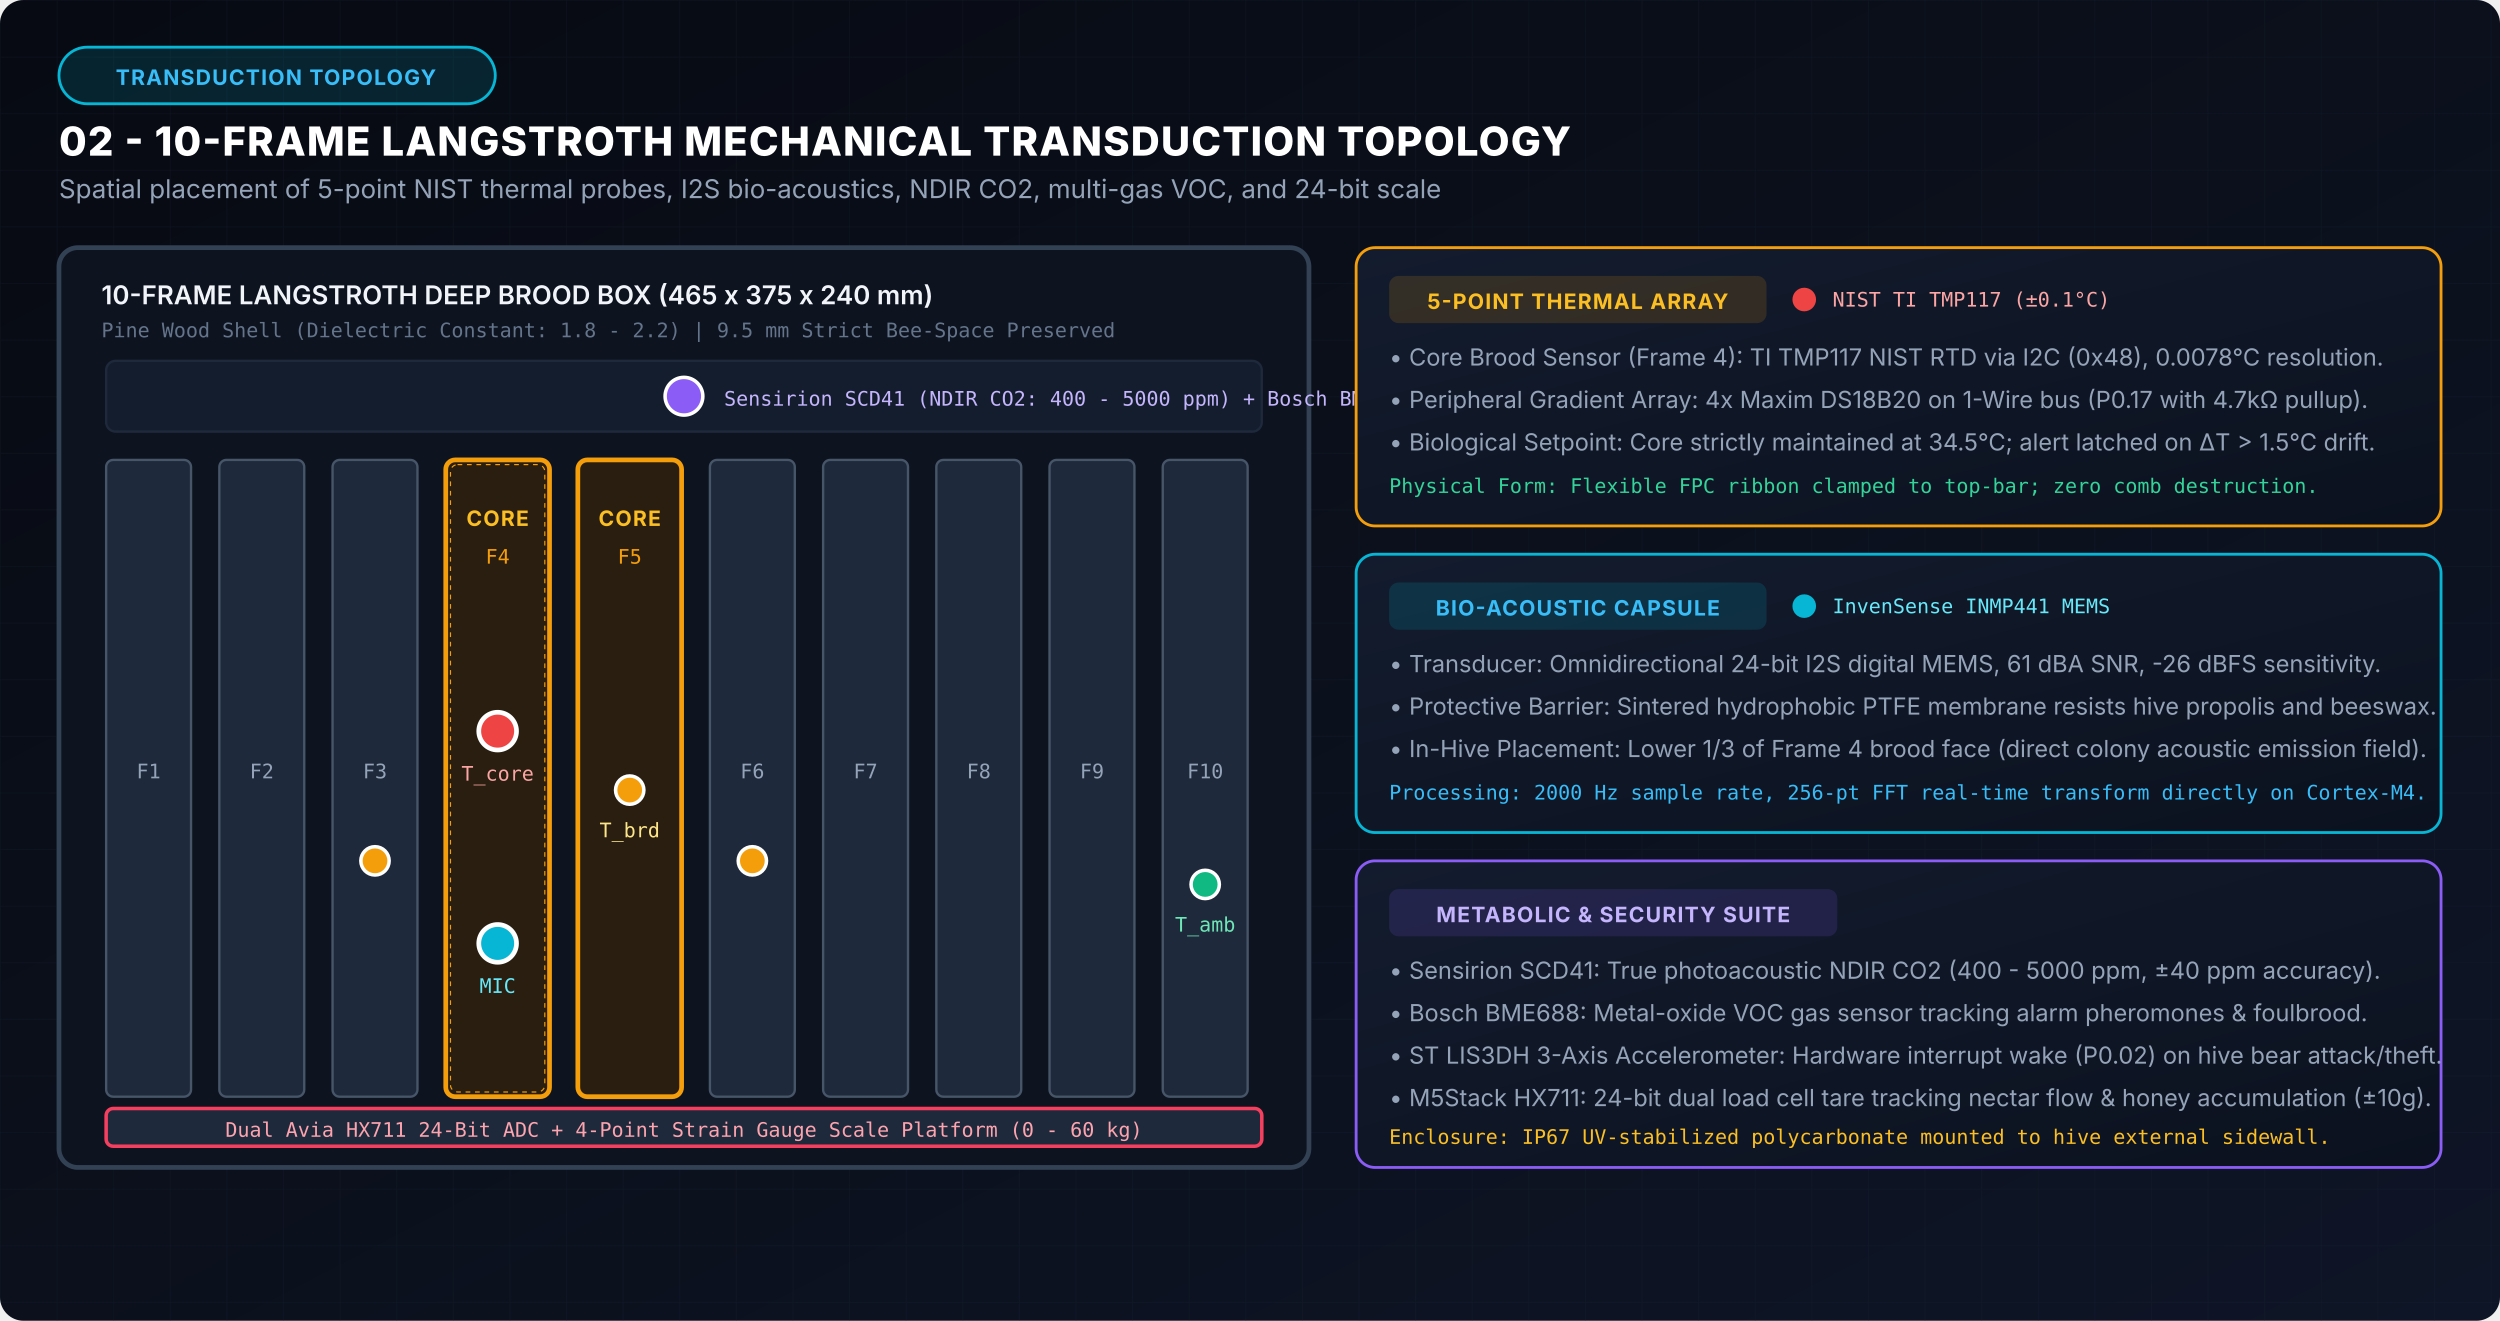
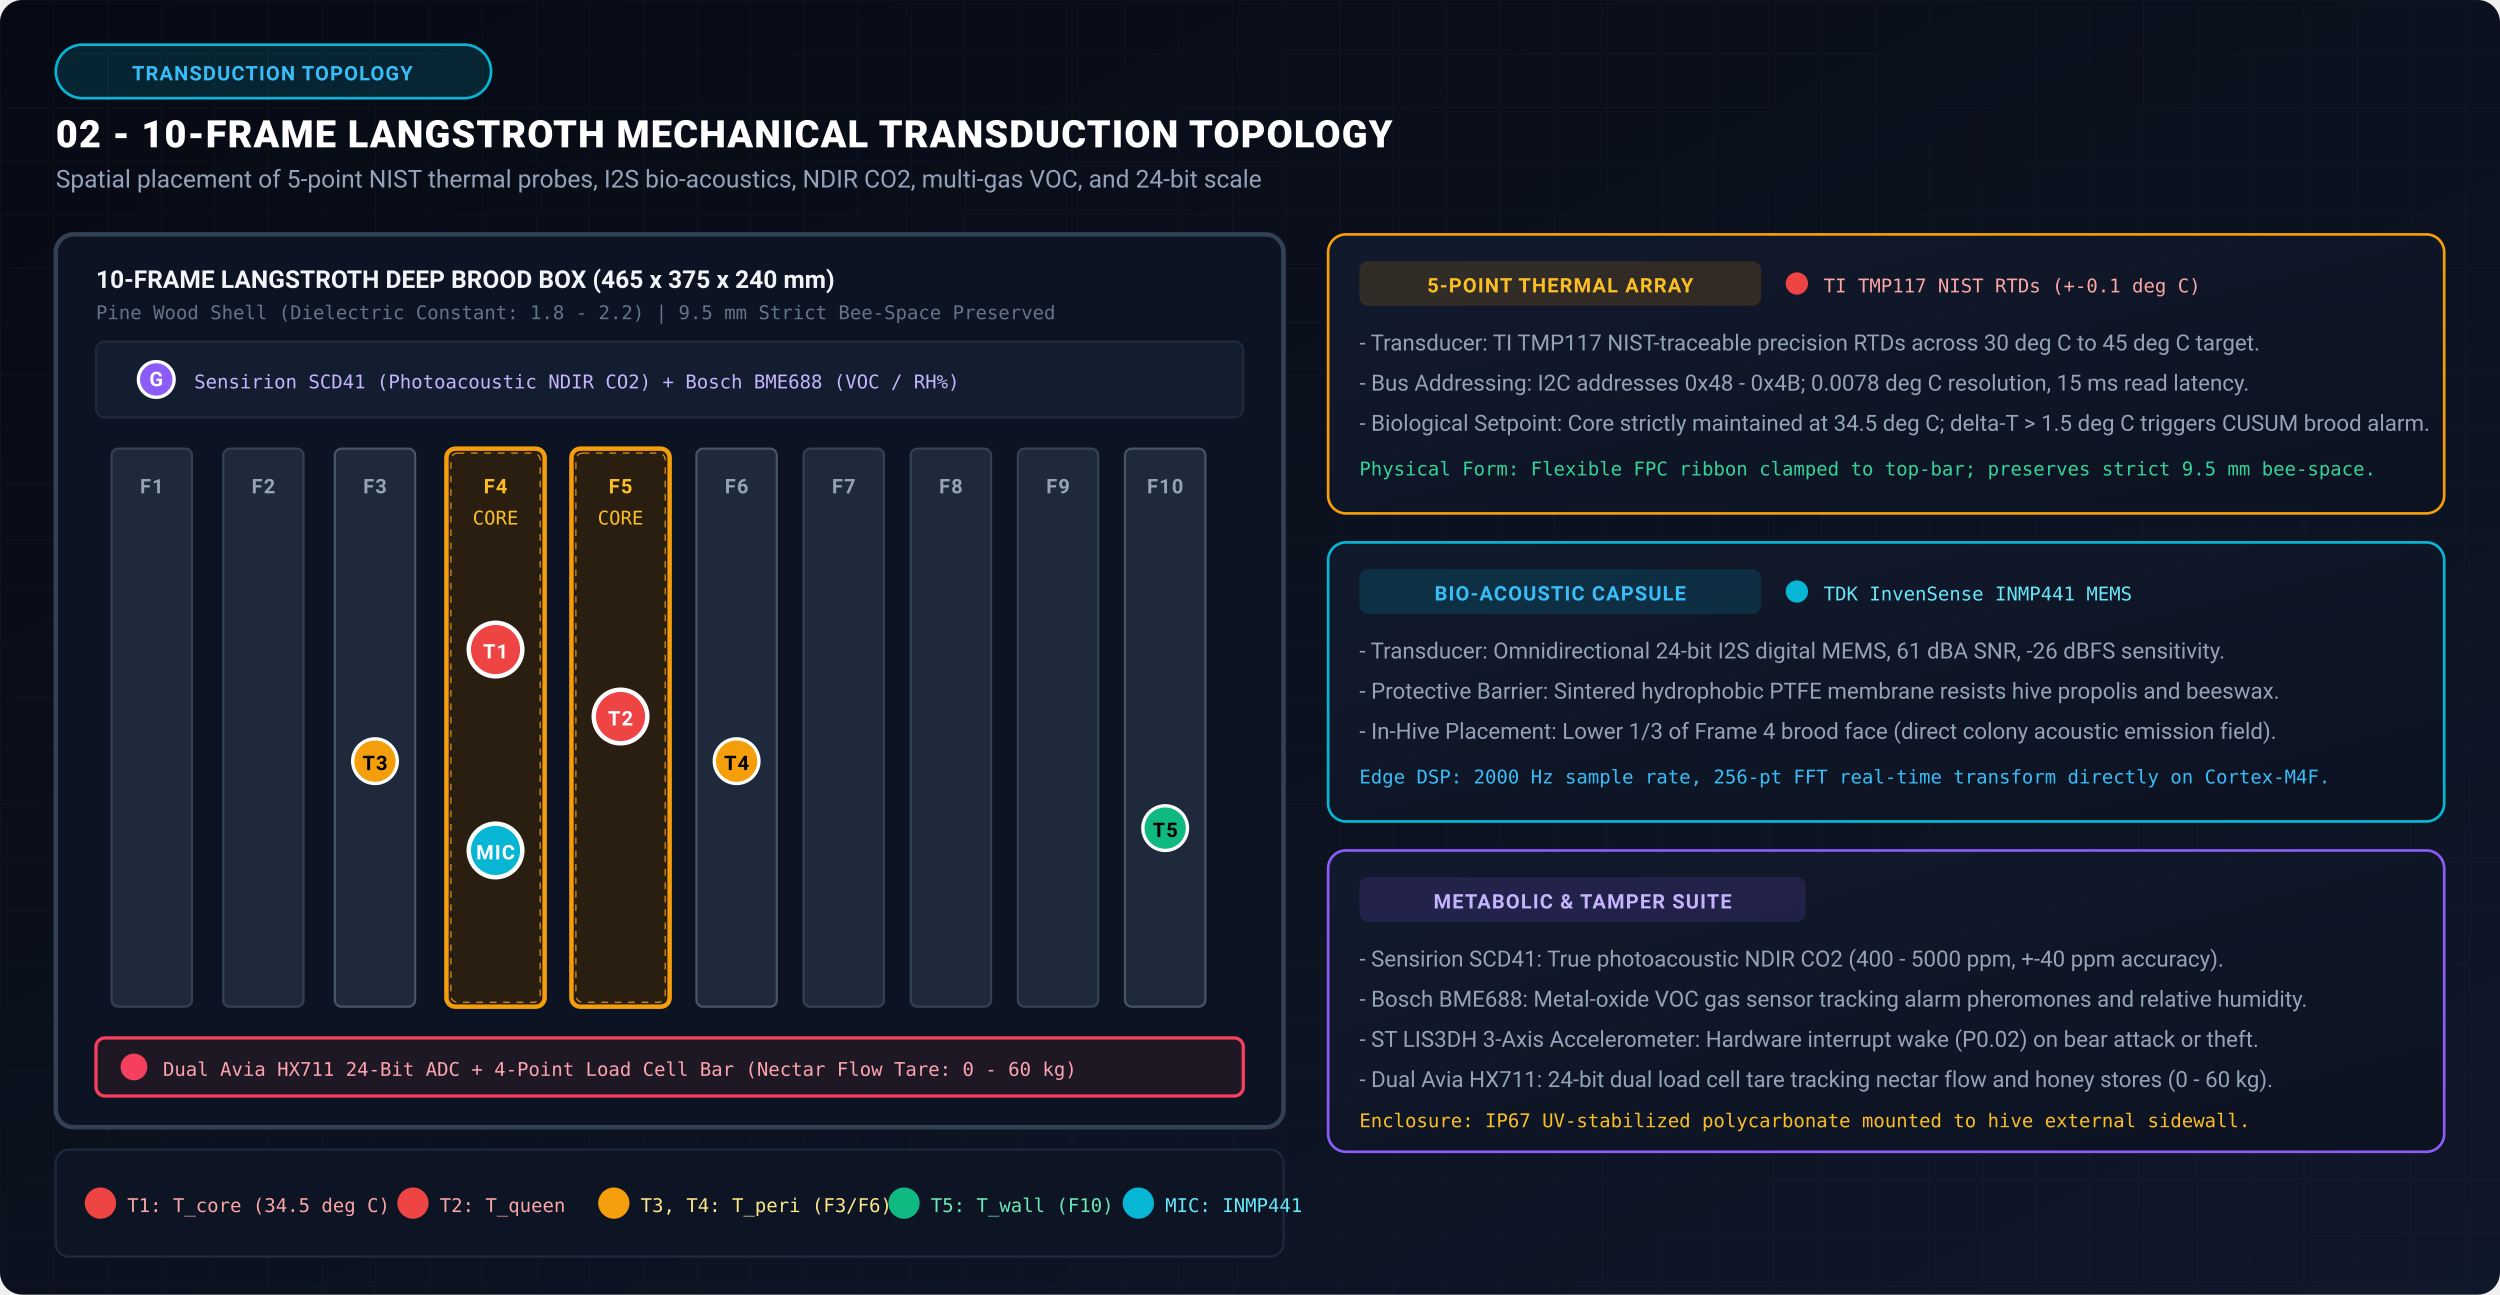
- <svg xmlns="http://www.w3.org/2000/svg" viewBox="0 0 1060 560" width="100%" height="100%">
+ <svg xmlns="http://www.w3.org/2000/svg" viewBox="0 0 1120 580" width="100%" height="100%">
  <defs>
    <linearGradient id="bgGrad" x1="0%" y1="0%" x2="100%" y2="100%">
-       <stop offset="0%" stop-color="#070a12" />
-       <stop offset="50%" stop-color="#0b101c" />
-       <stop offset="100%" stop-color="#0e1526" />
+       <stop offset="0%" stop-color="#070a14" />
+       <stop offset="50%" stop-color="#0b111e" />
+       <stop offset="100%" stop-color="#0f172a" />
    </linearGradient>
    <linearGradient id="cardGrad" x1="0%" y1="0%" x2="100%" y2="100%">
-       <stop offset="0%" stop-color="#131c2e" />
-       <stop offset="100%" stop-color="#0b111e" />
+       <stop offset="0%" stop-color="#111a2d" />
+       <stop offset="100%" stop-color="#0c1220" />
    </linearGradient>
    <linearGradient id="cardGradHighlight" x1="0%" y1="0%" x2="100%" y2="100%">
-       <stop offset="0%" stop-color="#1e293b" />
-       <stop offset="100%" stop-color="#0f172a" />
+       <stop offset="0%" stop-color="#1a253c" />
+       <stop offset="100%" stop-color="#0f182b" />
    </linearGradient>
    <linearGradient id="goldGrad" x1="0%" y1="0%" x2="100%" y2="0%">
-       <stop offset="0%" stop-color="#f59e0b" />
+       <stop offset="0%" stop-color="#d97706" />
      <stop offset="100%" stop-color="#fbbf24" />
    </linearGradient>
    <linearGradient id="cyanGrad" x1="0%" y1="0%" x2="100%" y2="0%">
-       <stop offset="0%" stop-color="#06b6d4" />
+       <stop offset="0%" stop-color="#0284c7" />
      <stop offset="100%" stop-color="#38bdf8" />
    </linearGradient>
    <linearGradient id="emeraldGrad" x1="0%" y1="0%" x2="100%" y2="0%">
-       <stop offset="0%" stop-color="#10b981" />
+       <stop offset="0%" stop-color="#059669" />
      <stop offset="100%" stop-color="#34d399" />
    </linearGradient>
    <linearGradient id="roseGrad" x1="0%" y1="0%" x2="100%" y2="0%">
-       <stop offset="0%" stop-color="#ef4444" />
-       <stop offset="100%" stop-color="#f87171" />
+       <stop offset="0%" stop-color="#e11d48" />
+       <stop offset="100%" stop-color="#fb7185" />
    </linearGradient>
    <linearGradient id="violetGrad" x1="0%" y1="0%" x2="100%" y2="0%">
-       <stop offset="0%" stop-color="#8b5cf6" />
+       <stop offset="0%" stop-color="#7c3aed" />
      <stop offset="100%" stop-color="#a78bfa" />
    </linearGradient>
    <marker id="arrCyan" viewBox="0 0 10 10" refX="6" refY="5" markerWidth="6" markerHeight="6" orient="auto-start-reverse">
      <path d="M 0 1 L 10 5 L 0 9 z" fill="#38bdf8" />
    </marker>
    <marker id="arrGold" viewBox="0 0 10 10" refX="6" refY="5" markerWidth="6" markerHeight="6" orient="auto-start-reverse">
-       <path d="M 0 1 L 10 5 L 0 9 z" fill="#f59e0b" />
+       <path d="M 0 1 L 10 5 L 0 9 z" fill="#fbbf24" />
    </marker>
    <marker id="arrEmerald" viewBox="0 0 10 10" refX="6" refY="5" markerWidth="6" markerHeight="6" orient="auto-start-reverse">
-       <path d="M 0 1 L 10 5 L 0 9 z" fill="#10b981" />
+       <path d="M 0 1 L 10 5 L 0 9 z" fill="#34d399" />
    </marker>
    <marker id="arrRose" viewBox="0 0 10 10" refX="6" refY="5" markerWidth="6" markerHeight="6" orient="auto-start-reverse">
-       <path d="M 0 1 L 10 5 L 0 9 z" fill="#ef4444" />
-     </marker>
-     <marker id="arrMuted" viewBox="0 0 10 10" refX="6" refY="5" markerWidth="6" markerHeight="6" orient="auto-start-reverse">
-       <path d="M 0 1 L 10 5 L 0 9 z" fill="#64748b" />
+       <path d="M 0 1 L 10 5 L 0 9 z" fill="#fb7185" />
    </marker>
    <pattern id="grid" width="24" height="24" patternUnits="userSpaceOnUse">
-       <path d="M 24 0 L 0 0 0 24" fill="none" stroke="#1e293b" stroke-width="0.5" stroke-opacity="0.3" />
+       <path d="M 24 0 L 0 0 0 24" fill="none" stroke="#1e293b" stroke-width="0.5" stroke-opacity="0.35" />
    </pattern>
  </defs>
  <style>
-         .headline { font-family: -apple-system, BlinkMacSystemFont, "Segoe UI", Inter, Roboto, sans-serif; font-weight: 800; font-size: 17px; fill: #ffffff; letter-spacing: 0.5px; }
-         .subhead { font-family: -apple-system, BlinkMacSystemFont, "Segoe UI", Inter, Roboto, sans-serif; font-size: 11px; fill: #94a3b8; }
-         .sec-title { font-family: -apple-system, BlinkMacSystemFont, "Segoe UI", Inter, Roboto, sans-serif; font-weight: 700; font-size: 13px; letter-spacing: 0.3px; }
-         .body-title { font-family: -apple-system, BlinkMacSystemFont, "Segoe UI", Inter, Roboto, sans-serif; font-weight: 600; font-size: 11px; fill: #f1f5f9; }
-         .body-desc { font-family: -apple-system, BlinkMacSystemFont, "Segoe UI", Inter, Roboto, sans-serif; font-size: 10px; fill: #94a3b8; }
-         .mono-sm { font-family: "JetBrains Mono", "SF Mono", Menlo, Consolas, monospace; font-size: 9.5px; }
-         .mono-xs { font-family: "JetBrains Mono", "SF Mono", Menlo, Consolas, monospace; font-size: 8.5px; }
-         .badge { font-family: -apple-system, BlinkMacSystemFont, "Segoe UI", Inter, Roboto, sans-serif; font-weight: 700; font-size: 9px; letter-spacing: 0.5px; }
+         .headline { font-family: system-ui, -apple-system, "Segoe UI", Roboto, sans-serif; font-weight: 800; font-size: 17px; fill: #ffffff; letter-spacing: 0.5px; }
+         .subhead { font-family: system-ui, -apple-system, "Segoe UI", Roboto, sans-serif; font-size: 11px; fill: #94a3b8; }
+         .sec-title { font-family: system-ui, -apple-system, "Segoe UI", Roboto, sans-serif; font-weight: 700; font-size: 12.5px; letter-spacing: 0.3px; }
+         .body-title { font-family: system-ui, -apple-system, "Segoe UI", Roboto, sans-serif; font-weight: 600; font-size: 11px; fill: #f1f5f9; }
+         .body-desc { font-family: system-ui, -apple-system, "Segoe UI", Roboto, sans-serif; font-size: 10px; fill: #94a3b8; line-height: 1.4; }
+         .mono-sm { font-family: "SF Mono", "JetBrains Mono", Consolas, Menlo, monospace; font-size: 9.5px; }
+         .mono-xs { font-family: "SF Mono", "JetBrains Mono", Consolas, Menlo, monospace; font-size: 8.5px; }
+         .badge { font-family: system-ui, -apple-system, "Segoe UI", Roboto, sans-serif; font-weight: 700; font-size: 9px; letter-spacing: 0.5px; }
    </style>
-   <rect width="1060" height="560" fill="url(#bgGrad)" rx="10" />
-   <rect width="1060" height="560" fill="url(#grid)" rx="10" />
-   <rect x="25" y="20" width="185" height="24" rx="12" fill="rgba(6, 182, 212, 0.15)" stroke="#06b6d4" stroke-width="1.2" />
-   <text x="117" y="36" class="badge" fill="#38bdf8" text-anchor="middle">TRANSDUCTION TOPOLOGY</text>
+   <rect width="1120" height="580" fill="url(#bgGrad)" rx="10" />
+   <rect width="1120" height="580" fill="url(#grid)" rx="10" />
+   <rect x="25" y="20" width="195" height="24" rx="12" fill="rgba(6, 182, 212, 0.15)" stroke="#06b6d4" stroke-width="1.2" />
+   <text x="122" y="36" class="badge" fill="#38bdf8" text-anchor="middle">TRANSDUCTION TOPOLOGY</text>
  <text x="25" y="66" class="headline">02 - 10-FRAME LANGSTROTH MECHANICAL TRANSDUCTION TOPOLOGY</text>
  <text x="25" y="84" class="subhead">Spatial placement of 5-point NIST thermal probes, I2S bio-acoustics, NDIR CO2, multi-gas VOC, and 24-bit scale</text>
  <g transform="translate(25, 105)">
-     <rect width="530" height="390" rx="8" fill="#0d131f" stroke="#334155" stroke-width="2" />
+     <rect width="550" height="400" rx="8" fill="#0c1322" stroke="#334155" stroke-width="2" />
    <text x="18" y="24" class="body-title" fill="#f8fafc">10-FRAME LANGSTROTH DEEP BROOD BOX (465 x 375 x 240 mm)</text>
    <text x="18" y="38" class="mono-xs" fill="#64748b">Pine Wood Shell (Dielectric Constant: 1.8 - 2.2) | 9.5 mm Strict Bee-Space Preserved</text>
-     <rect x="20" y="48" width="490" height="30" rx="4" fill="#141d2e" stroke="#1e293b" />
-     <circle cx="265" cy="63" r="8" fill="#8b5cf6" stroke="#ffffff" stroke-width="1.5" />
-     <text x="282" y="67" class="mono-xs" fill="#c4b5fd">Sensirion SCD41 (NDIR CO2: 400 - 5000 ppm) + Bosch BME688 (VOC Gas / RH%)</text>
-     <g transform="translate(20, 90)">
-       <rect x="0" y="0" width="36" height="270" rx="3" fill="#1e293b" stroke="#475569" />
-       <text x="18" y="135" class="mono-xs" fill="#94a3b8" text-anchor="middle">F1</text>
-       <rect x="48" y="0" width="36" height="270" rx="3" fill="#1e293b" stroke="#475569" />
-       <text x="66" y="135" class="mono-xs" fill="#94a3b8" text-anchor="middle">F2</text>
-       <rect x="96" y="0" width="36" height="270" rx="3" fill="#1e293b" stroke="#475569" />
-       <text x="114" y="135" class="mono-xs" fill="#94a3b8" text-anchor="middle">F3</text>
-       <circle cx="114" cy="170" r="6" fill="#f59e0b" stroke="#ffffff" stroke-width="1.5" />
-       <rect x="144" y="0" width="44" height="270" rx="4" fill="#291e0f" stroke="#f59e0b" stroke-width="2" />
-       <rect x="146" y="2" width="40" height="266" rx="3" fill="none" stroke="#f59e0b" stroke-width="0.5" stroke-dasharray="2 2" />
-       <text x="166" y="28" class="badge" fill="#fbbf24" text-anchor="middle">CORE</text>
-       <text x="166" y="44" class="mono-xs" fill="#f59e0b" text-anchor="middle">F4</text>
-       <circle cx="166" cy="115" r="8" fill="#ef4444" stroke="#ffffff" stroke-width="2" />
-       <text x="166" y="136" class="mono-xs" fill="#fca5a5" text-anchor="middle">T_core</text>
-       <circle cx="166" cy="205" r="8" fill="#06b6d4" stroke="#ffffff" stroke-width="2" />
-       <text x="166" y="226" class="mono-xs" fill="#67e8f9" text-anchor="middle">MIC</text>
-       <rect x="200" y="0" width="44" height="270" rx="4" fill="#291e0f" stroke="#f59e0b" stroke-width="2" />
-       <text x="222" y="28" class="badge" fill="#fbbf24" text-anchor="middle">CORE</text>
-       <text x="222" y="44" class="mono-xs" fill="#f59e0b" text-anchor="middle">F5</text>
-       <circle cx="222" cy="140" r="6" fill="#f59e0b" stroke="#ffffff" stroke-width="1.5" />
-       <text x="222" y="160" class="mono-xs" fill="#fde68a" text-anchor="middle">T_brd</text>
-       <rect x="256" y="0" width="36" height="270" rx="3" fill="#1e293b" stroke="#475569" />
-       <text x="274" y="135" class="mono-xs" fill="#94a3b8" text-anchor="middle">F6</text>
-       <circle cx="274" cy="170" r="6" fill="#f59e0b" stroke="#ffffff" stroke-width="1.5" />
-       <rect x="304" y="0" width="36" height="270" rx="3" fill="#1e293b" stroke="#475569" />
-       <text x="322" y="135" class="mono-xs" fill="#94a3b8" text-anchor="middle">F7</text>
-       <rect x="352" y="0" width="36" height="270" rx="3" fill="#1e293b" stroke="#475569" />
-       <text x="370" y="135" class="mono-xs" fill="#94a3b8" text-anchor="middle">F8</text>
-       <rect x="400" y="0" width="36" height="270" rx="3" fill="#1e293b" stroke="#475569" />
-       <text x="418" y="135" class="mono-xs" fill="#94a3b8" text-anchor="middle">F9</text>
-       <rect x="448" y="0" width="36" height="270" rx="3" fill="#1e293b" stroke="#475569" />
-       <text x="466" y="135" class="mono-xs" fill="#94a3b8" text-anchor="middle">F10</text>
-       <circle cx="466" cy="180" r="6" fill="#10b981" stroke="#ffffff" stroke-width="1.5" />
-       <text x="466" y="200" class="mono-xs" fill="#6ee7b7" text-anchor="middle">T_amb</text>
+     <rect x="18" y="48" width="514" height="34" rx="4" fill="#131d30" stroke="#1e293b" />
+     <circle cx="45" cy="65" r="8" fill="#8b5cf6" stroke="#ffffff" stroke-width="1.5" />
+     <text x="45" y="68" class="badge" fill="#ffffff" text-anchor="middle">G</text>
+     <text x="62" y="69" class="mono-xs" fill="#c4b5fd">Sensirion SCD41 (Photoacoustic NDIR CO2) + Bosch BME688 (VOC / RH%)</text>
+     <g transform="translate(25, 96)">
+       <rect x="0" y="0" width="36" height="250" rx="3" fill="#1e293b" stroke="#334155" />
+       <text x="18" y="20" class="badge" fill="#94a3b8" text-anchor="middle">F1</text>
+       <rect x="50" y="0" width="36" height="250" rx="3" fill="#1e293b" stroke="#334155" />
+       <text x="68" y="20" class="badge" fill="#94a3b8" text-anchor="middle">F2</text>
+       <rect x="100" y="0" width="36" height="250" rx="3" fill="#1e293b" stroke="#475569" />
+       <text x="118" y="20" class="badge" fill="#94a3b8" text-anchor="middle">F3</text>
+       <circle cx="118" cy="140" r="10" fill="#f59e0b" stroke="#ffffff" stroke-width="1.5" />
+       <text x="118" y="144" class="badge" fill="#000000" text-anchor="middle">T3</text>
+       <rect x="150" y="0" width="44" height="250" rx="4" fill="#291e0f" stroke="#f59e0b" stroke-width="2" />
+       <rect x="152" y="2" width="40" height="246" rx="3" fill="none" stroke="#f59e0b" stroke-width="0.5" stroke-dasharray="3 3" />
+       <text x="172" y="20" class="badge" fill="#fbbf24" text-anchor="middle">F4</text>
+       <text x="172" y="34" class="mono-xs" fill="#fbbf24" text-anchor="middle">CORE</text>
+       <circle cx="172" cy="90" r="12" fill="#ef4444" stroke="#ffffff" stroke-width="2" />
+       <text x="172" y="94" class="badge" fill="#ffffff" text-anchor="middle">T1</text>
+       <circle cx="172" cy="180" r="12" fill="#06b6d4" stroke="#ffffff" stroke-width="2" />
+       <text x="172" y="184" class="badge" fill="#ffffff" text-anchor="middle">MIC</text>
+       <rect x="206" y="0" width="44" height="250" rx="4" fill="#291e0f" stroke="#f59e0b" stroke-width="2" />
+       <rect x="208" y="2" width="40" height="246" rx="3" fill="none" stroke="#f59e0b" stroke-width="0.5" stroke-dasharray="3 3" />
+       <text x="228" y="20" class="badge" fill="#fbbf24" text-anchor="middle">F5</text>
+       <text x="228" y="34" class="mono-xs" fill="#fbbf24" text-anchor="middle">CORE</text>
+       <circle cx="228" cy="120" r="12" fill="#ef4444" stroke="#ffffff" stroke-width="2" />
+       <text x="228" y="124" class="badge" fill="#ffffff" text-anchor="middle">T2</text>
+       <rect x="262" y="0" width="36" height="250" rx="3" fill="#1e293b" stroke="#475569" />
+       <text x="280" y="20" class="badge" fill="#94a3b8" text-anchor="middle">F6</text>
+       <circle cx="280" cy="140" r="10" fill="#f59e0b" stroke="#ffffff" stroke-width="1.5" />
+       <text x="280" y="144" class="badge" fill="#000000" text-anchor="middle">T4</text>
+       <rect x="310" y="0" width="36" height="250" rx="3" fill="#1e293b" stroke="#334155" />
+       <text x="328" y="20" class="badge" fill="#94a3b8" text-anchor="middle">F7</text>
+       <rect x="358" y="0" width="36" height="250" rx="3" fill="#1e293b" stroke="#334155" />
+       <text x="376" y="20" class="badge" fill="#94a3b8" text-anchor="middle">F8</text>
+       <rect x="406" y="0" width="36" height="250" rx="3" fill="#1e293b" stroke="#334155" />
+       <text x="424" y="20" class="badge" fill="#94a3b8" text-anchor="middle">F9</text>
+       <rect x="454" y="0" width="36" height="250" rx="3" fill="#1e293b" stroke="#475569" />
+       <text x="472" y="20" class="badge" fill="#94a3b8" text-anchor="middle">F10</text>
+       <circle cx="472" cy="170" r="10" fill="#10b981" stroke="#ffffff" stroke-width="1.5" />
+       <text x="472" y="174" class="badge" fill="#000000" text-anchor="middle">T5</text>
    </g>
-     <rect x="20" y="365" width="490" height="16" rx="3" fill="#1e293b" stroke="#f43f5e" stroke-width="1.5" />
-     <text x="265" y="377" class="mono-xs" fill="#fda4af" text-anchor="middle">Dual Avia HX711 24-Bit ADC + 4-Point Strain Gauge Scale Platform (0 - 60 kg)</text>
+     <rect x="18" y="360" width="514" height="26" rx="4" fill="#1e1824" stroke="#f43f5e" stroke-width="1.5" />
+     <circle cx="35" cy="373" r="6" fill="#f43f5e" />
+     <text x="48" y="377" class="mono-xs" fill="#fda4af">Dual Avia HX711 24-Bit ADC + 4-Point Load Cell Bar (Nectar Flow Tare: 0 - 60 kg)</text>
  </g>
-   <g transform="translate(575, 105)">
-     <rect width="460" height="118" rx="8" fill="url(#cardGrad)" stroke="#f59e0b" stroke-width="1.2" />
-     <rect x="14" y="12" width="160" height="20" rx="4" fill="rgba(245, 158, 11, 0.15)" />
-     <text x="94" y="26" class="badge" fill="#fbbf24" text-anchor="middle">5-POINT THERMAL ARRAY</text>
-     <circle cx="190" cy="22" r="5" fill="#ef4444" />
-     <text x="202" y="25" class="mono-xs" fill="#fca5a5">NIST TI TMP117 (±0.1°C)</text>
-     <text x="14" y="50" class="body-desc">• Core Brood Sensor (Frame 4): TI TMP117 NIST RTD via I2C (0x48), 0.0078°C resolution.</text>
-     <text x="14" y="68" class="body-desc">• Peripheral Gradient Array: 4x Maxim DS18B20 on 1-Wire bus (P0.17 with 4.7kΩ pullup).</text>
-     <text x="14" y="86" class="body-desc">• Biological Setpoint: Core strictly maintained at 34.5°C; alert latched on ΔT &gt; 1.5°C drift.</text>
-     <text x="14" y="104" class="mono-xs" fill="#34d399">Physical Form: Flexible FPC ribbon clamped to top-bar; zero comb destruction.</text>
-     <g transform="translate(0, 130)">
-       <rect width="460" height="118" rx="8" fill="url(#cardGrad)" stroke="#06b6d4" stroke-width="1.2" />
-       <rect x="14" y="12" width="160" height="20" rx="4" fill="rgba(6, 182, 212, 0.15)" />
-       <text x="94" y="26" class="badge" fill="#38bdf8" text-anchor="middle">BIO-ACOUSTIC CAPSULE</text>
-       <circle cx="190" cy="22" r="5" fill="#06b6d4" />
-       <text x="202" y="25" class="mono-xs" fill="#67e8f9">InvenSense INMP441 MEMS</text>
-       <text x="14" y="50" class="body-desc">• Transducer: Omnidirectional 24-bit I2S digital MEMS, 61 dBA SNR, -26 dBFS sensitivity.</text>
-       <text x="14" y="68" class="body-desc">• Protective Barrier: Sintered hydrophobic PTFE membrane resists hive propolis and beeswax.</text>
-       <text x="14" y="86" class="body-desc">• In-Hive Placement: Lower 1/3 of Frame 4 brood face (direct colony acoustic emission field).</text>
-       <text x="14" y="104" class="mono-xs" fill="#38bdf8">Processing: 2000 Hz sample rate, 256-pt FFT real-time transform directly on Cortex-M4.</text>
+   <g transform="translate(25, 515)">
+     <rect width="550" height="48" rx="6" fill="#0d1424" stroke="#1e293b" />
+     <circle cx="20" cy="24" r="7" fill="#ef4444" />
+     <text x="32" y="28" class="mono-xs" fill="#fca5a5">T1: T_core (34.5 deg C)</text>
+     <circle cx="160" cy="24" r="7" fill="#ef4444" />
+     <text x="172" y="28" class="mono-xs" fill="#fca5a5">T2: T_queen</text>
+     <circle cx="250" cy="24" r="7" fill="#f59e0b" />
+     <text x="262" y="28" class="mono-xs" fill="#fde68a">T3, T4: T_peri (F3/F6)</text>
+     <circle cx="380" cy="24" r="7" fill="#10b981" />
+     <text x="392" y="28" class="mono-xs" fill="#6ee7b7">T5: T_wall (F10)</text>
+     <circle cx="485" cy="24" r="7" fill="#06b6d4" />
+     <text x="497" y="28" class="mono-xs" fill="#67e8f9">MIC: INMP441</text>
+   </g>
+   <g transform="translate(595, 105)">
+     <rect width="500" height="125" rx="8" fill="url(#cardGrad)" stroke="#f59e0b" stroke-width="1.2" />
+     <rect x="14" y="12" width="180" height="20" rx="4" fill="rgba(245, 158, 11, 0.15)" />
+     <text x="104" y="26" class="badge" fill="#fbbf24" text-anchor="middle">5-POINT THERMAL ARRAY</text>
+     <circle cx="210" cy="22" r="5" fill="#ef4444" />
+     <text x="222" y="26" class="mono-xs" fill="#fca5a5">TI TMP117 NIST RTDs (+-0.1 deg C)</text>
+     <text x="14" y="52" class="body-desc">- Transducer: TI TMP117 NIST-traceable precision RTDs across 30 deg C to 45 deg C target.</text>
+     <text x="14" y="70" class="body-desc">- Bus Addressing: I2C addresses 0x48 - 0x4B; 0.0078 deg C resolution, 15 ms read latency.</text>
+     <text x="14" y="88" class="body-desc">- Biological Setpoint: Core strictly maintained at 34.5 deg C; delta-T &gt; 1.5 deg C triggers CUSUM brood alarm.</text>
+     <text x="14" y="108" class="mono-xs" fill="#34d399">Physical Form: Flexible FPC ribbon clamped to top-bar; preserves strict 9.5 mm bee-space.</text>
+     <g transform="translate(0, 138)">
+       <rect width="500" height="125" rx="8" fill="url(#cardGrad)" stroke="#06b6d4" stroke-width="1.2" />
+       <rect x="14" y="12" width="180" height="20" rx="4" fill="rgba(6, 182, 212, 0.15)" />
+       <text x="104" y="26" class="badge" fill="#38bdf8" text-anchor="middle">BIO-ACOUSTIC CAPSULE</text>
+       <circle cx="210" cy="22" r="5" fill="#06b6d4" />
+       <text x="222" y="26" class="mono-xs" fill="#67e8f9">TDK InvenSense INMP441 MEMS</text>
+       <text x="14" y="52" class="body-desc">- Transducer: Omnidirectional 24-bit I2S digital MEMS, 61 dBA SNR, -26 dBFS sensitivity.</text>
+       <text x="14" y="70" class="body-desc">- Protective Barrier: Sintered hydrophobic PTFE membrane resists hive propolis and beeswax.</text>
+       <text x="14" y="88" class="body-desc">- In-Hive Placement: Lower 1/3 of Frame 4 brood face (direct colony acoustic emission field).</text>
+       <text x="14" y="108" class="mono-xs" fill="#38bdf8">Edge DSP: 2000 Hz sample rate, 256-pt FFT real-time transform directly on Cortex-M4F.</text>
    </g>
-     <g transform="translate(0, 260)">
-       <rect width="460" height="130" rx="8" fill="url(#cardGrad)" stroke="#8b5cf6" stroke-width="1.2" />
-       <rect x="14" y="12" width="190" height="20" rx="4" fill="rgba(139, 92, 246, 0.15)" />
-       <text x="109" y="26" class="badge" fill="#c4b5fd" text-anchor="middle">METABOLIC &amp; SECURITY SUITE</text>
-       <text x="14" y="50" class="body-desc">• Sensirion SCD41: True photoacoustic NDIR CO2 (400 - 5000 ppm, ±40 ppm accuracy).</text>
-       <text x="14" y="68" class="body-desc">• Bosch BME688: Metal-oxide VOC gas sensor tracking alarm pheromones &amp; foulbrood.</text>
-       <text x="14" y="86" class="body-desc">• ST LIS3DH 3-Axis Accelerometer: Hardware interrupt wake (P0.02) on hive bear attack/theft.</text>
-       <text x="14" y="104" class="body-desc">• M5Stack HX711: 24-bit dual load cell tare tracking nectar flow &amp; honey accumulation (±10g).</text>
-       <text x="14" y="120" class="mono-xs" fill="#fbbf24">Enclosure: IP67 UV-stabilized polycarbonate mounted to hive external sidewall.</text>
+     <g transform="translate(0, 276)">
+       <rect width="500" height="135" rx="8" fill="url(#cardGrad)" stroke="#8b5cf6" stroke-width="1.2" />
+       <rect x="14" y="12" width="200" height="20" rx="4" fill="rgba(139, 92, 246, 0.15)" />
+       <text x="114" y="26" class="badge" fill="#c4b5fd" text-anchor="middle">METABOLIC &amp; TAMPER SUITE</text>
+       <text x="14" y="52" class="body-desc">- Sensirion SCD41: True photoacoustic NDIR CO2 (400 - 5000 ppm, +-40 ppm accuracy).</text>
+       <text x="14" y="70" class="body-desc">- Bosch BME688: Metal-oxide VOC gas sensor tracking alarm pheromones and relative humidity.</text>
+       <text x="14" y="88" class="body-desc">- ST LIS3DH 3-Axis Accelerometer: Hardware interrupt wake (P0.02) on bear attack or theft.</text>
+       <text x="14" y="106" class="body-desc">- Dual Avia HX711: 24-bit dual load cell tare tracking nectar flow and honey stores (0 - 60 kg).</text>
+       <text x="14" y="124" class="mono-xs" fill="#fbbf24">Enclosure: IP67 UV-stabilized polycarbonate mounted to hive external sidewall.</text>
    </g>
  </g>
</svg>
